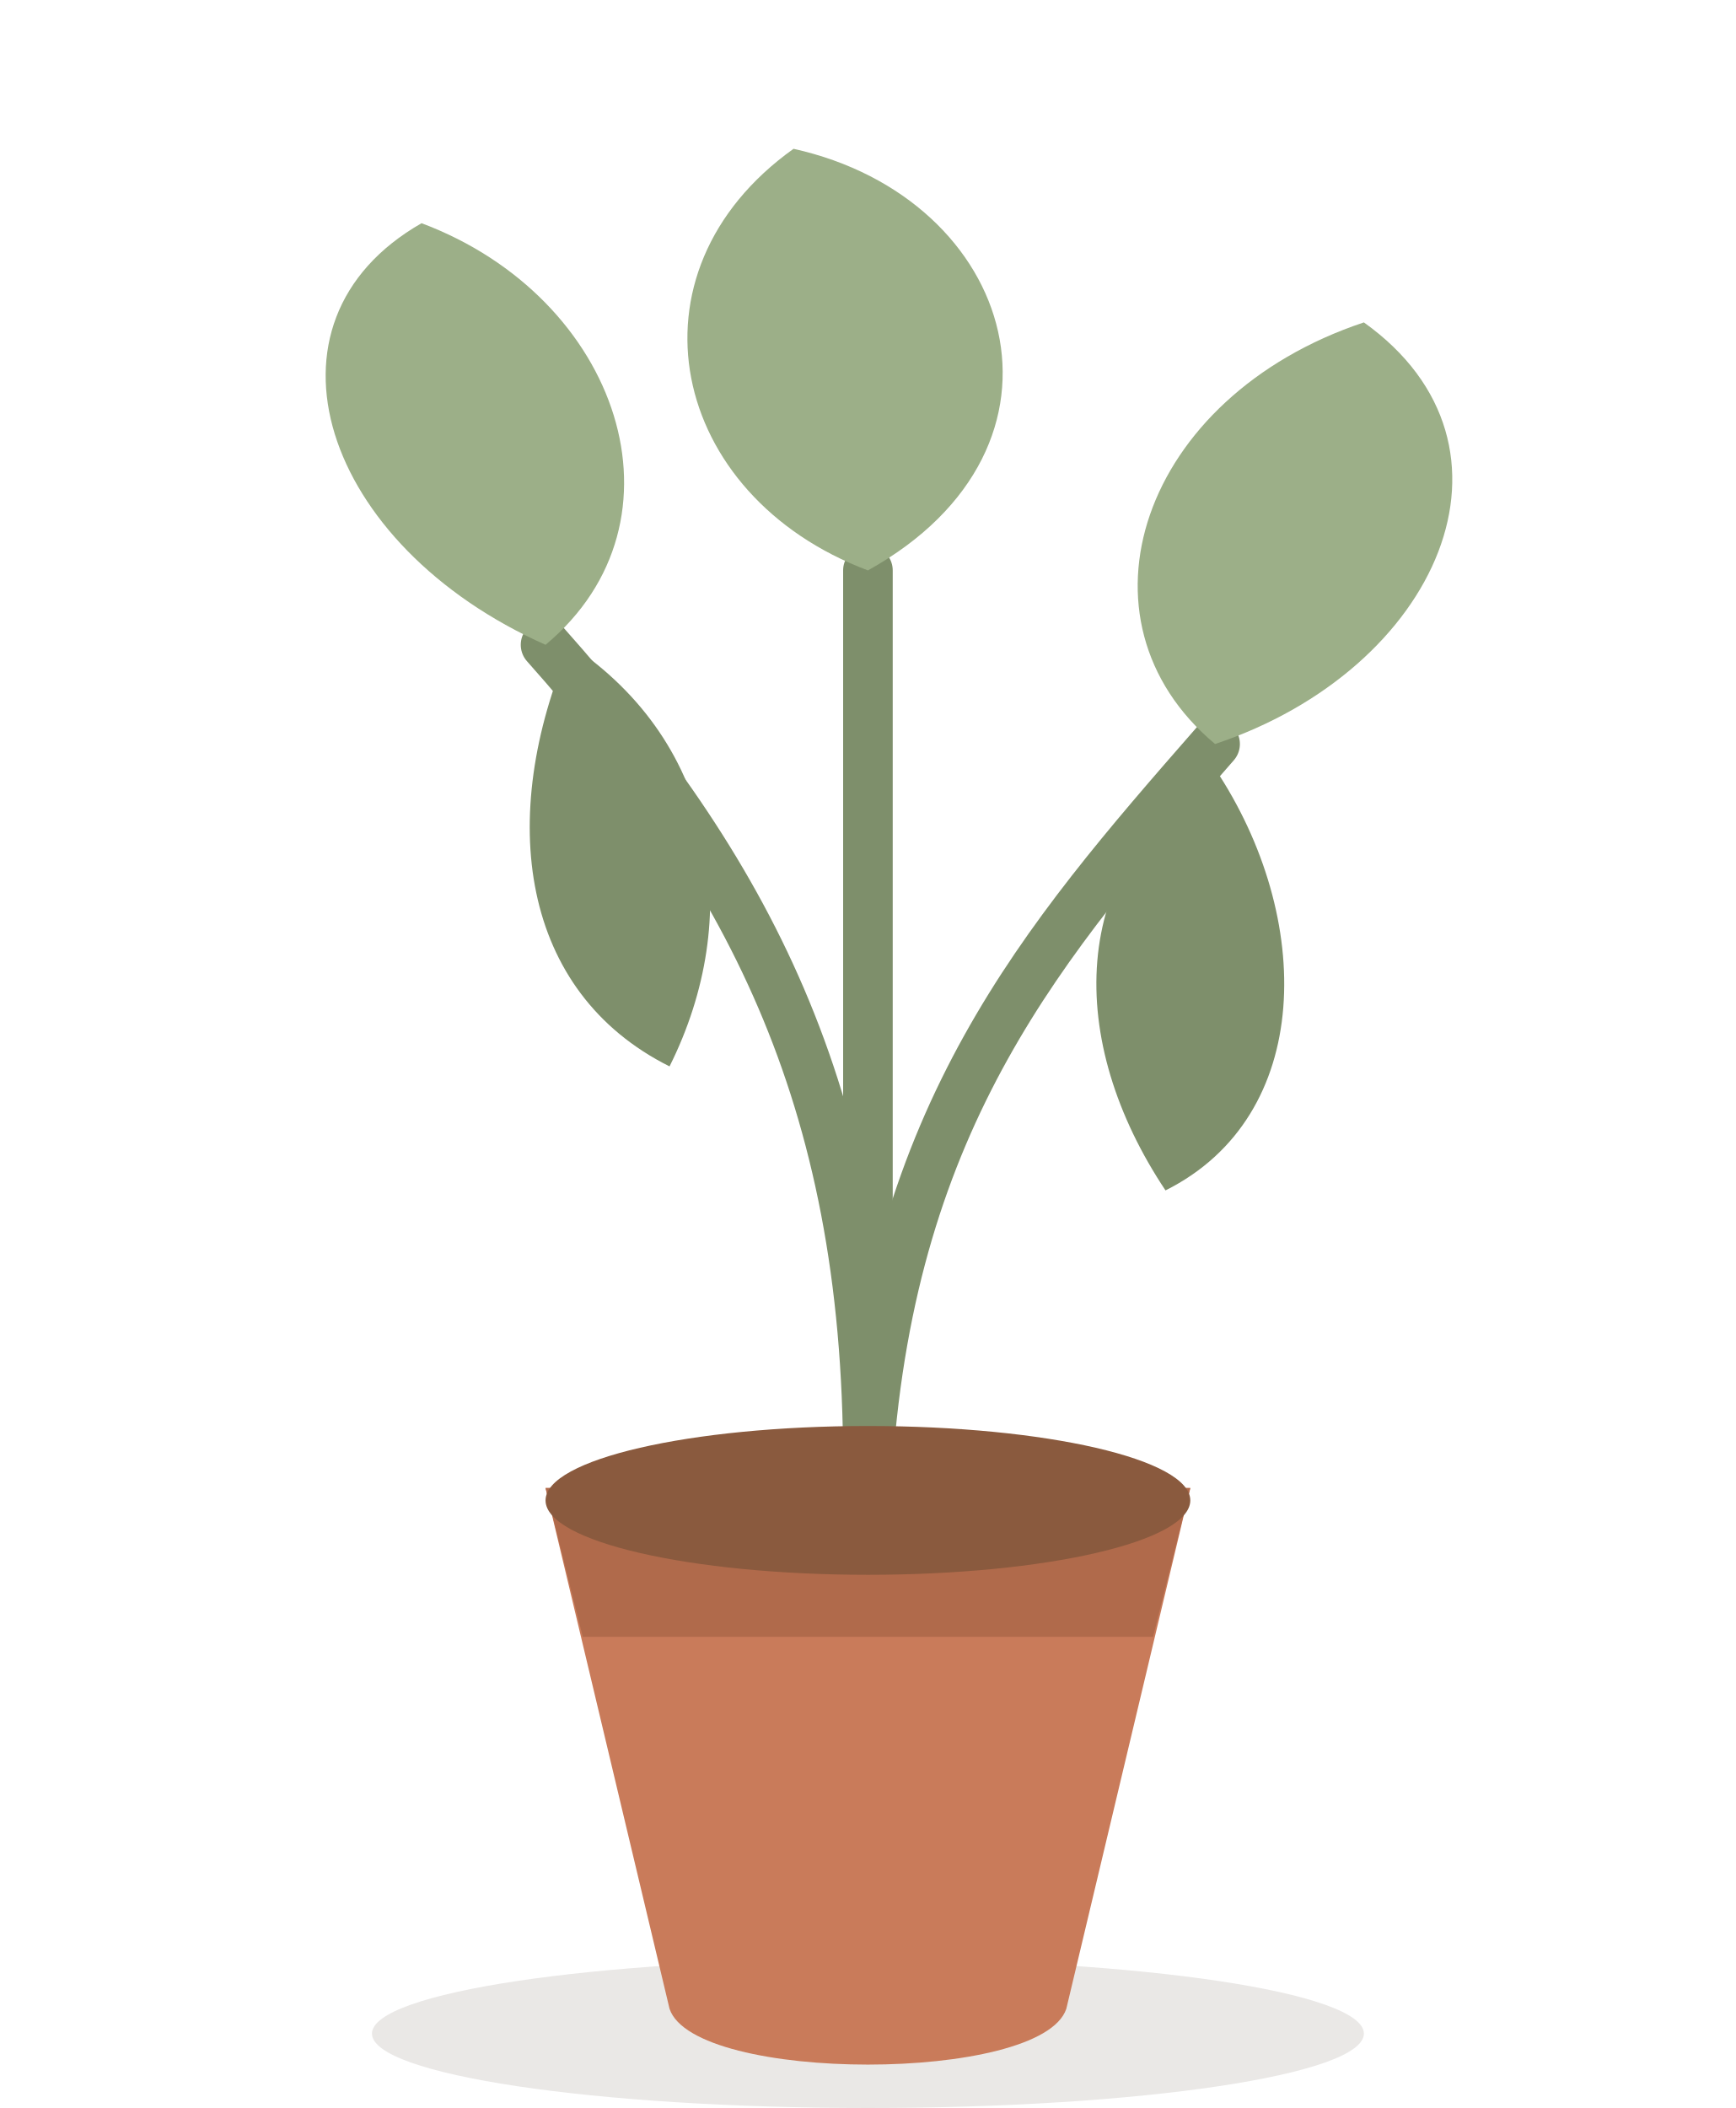
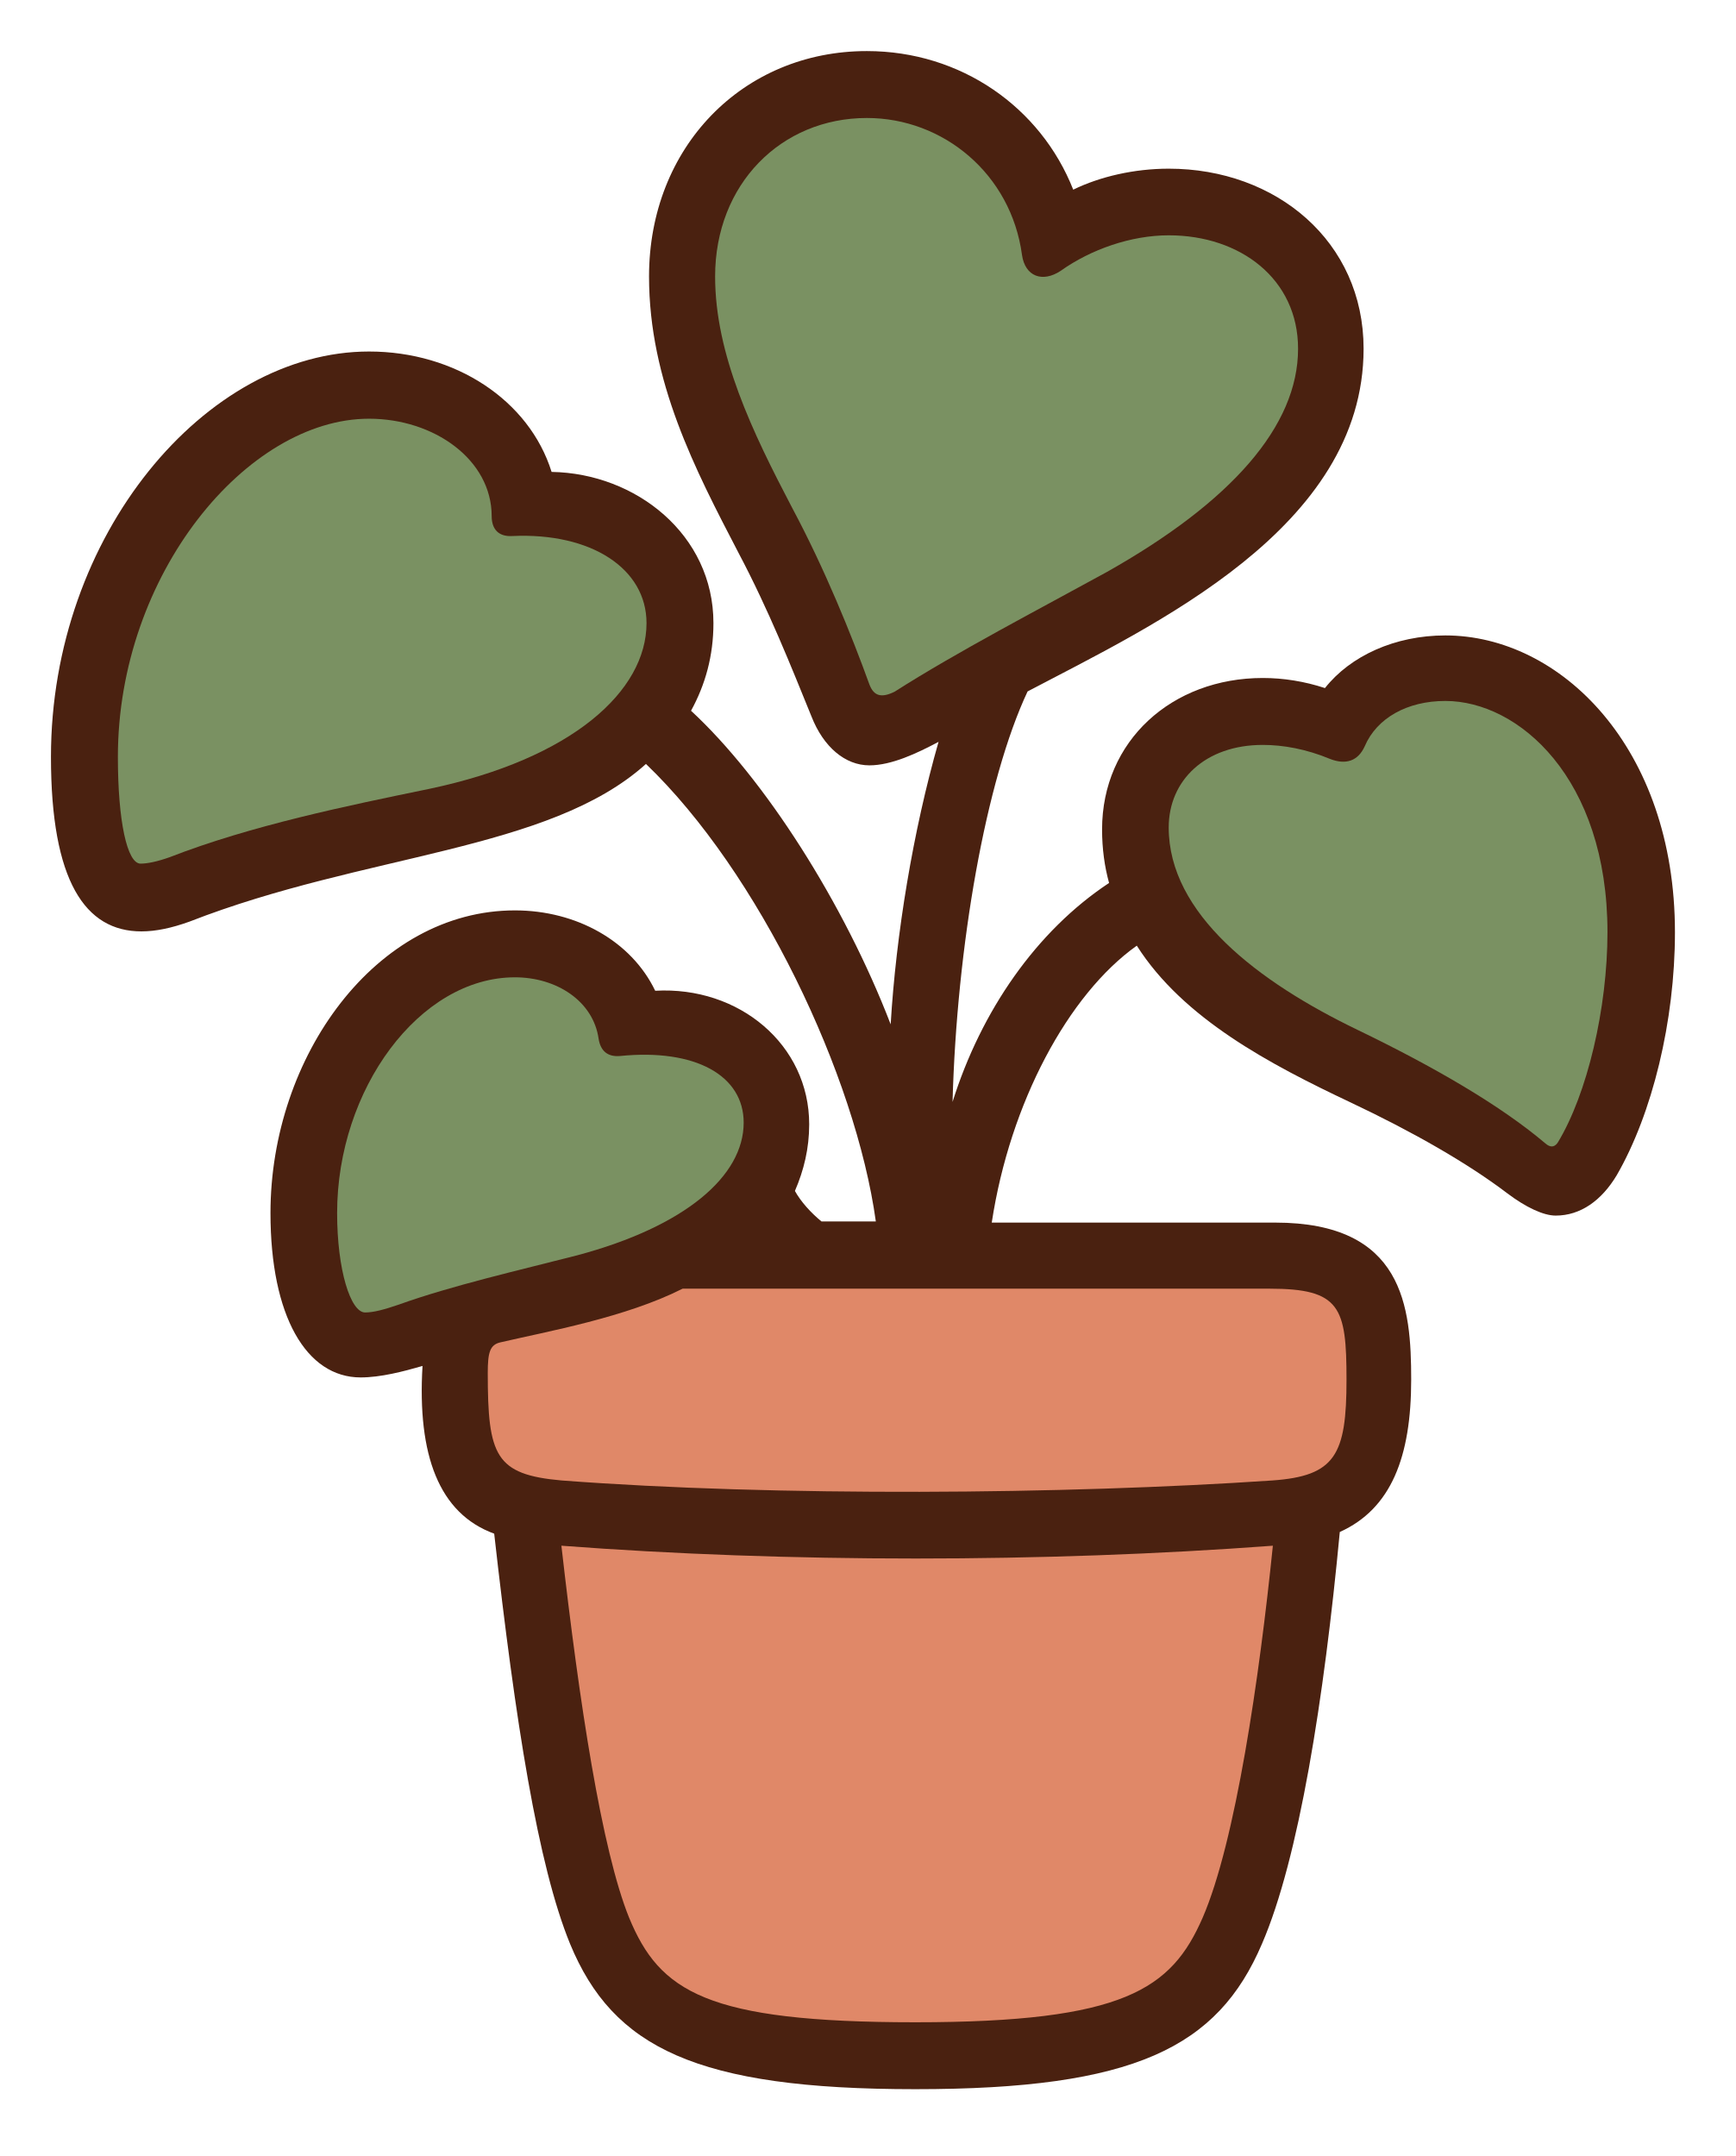
- <svg xmlns="http://www.w3.org/2000/svg" width="140" height="170" viewBox="0 0 140 170" fill="none" aria-hidden="true">
-   <ellipse cx="70" cy="164" rx="40" ry="6" fill="#4a3b2e" opacity="0.12" />
-   <g stroke="#7e8f6b" stroke-width="4" stroke-linecap="round">
-     <path d="M70 118 C 70 88, 60 70, 44 52" />
-     <path d="M70 118 C 72 90, 84 76, 98 60" />
-     <path d="M70 118 C 70 96, 70 80, 70 46" />
-   </g>
-   <g fill="#9caf88">
-     <path d="M44 52 C 26 44, 20 26, 34 18 C 50 24, 56 42, 44 52 Z" />
-     <path d="M98 60 C 116 54, 124 36, 110 26 C 92 32, 86 50, 98 60 Z" />
-     <path d="M70 46 C 54 40, 50 22, 64 12 C 82 16, 88 36, 70 46 Z" />
-   </g>
-   <g fill="#7e8f6b">
-     <path d="M46 52 C 40 66, 42 80, 54 86 C 60 74, 58 60, 46 52 Z" />
-     <path d="M98 62 C 106 74, 106 90, 94 96 C 86 84, 86 70, 98 62 Z" />
-   </g>
-   <path d="M44 120 L96 120 L86 162 C 84 168, 56 168, 54 162 Z" fill="#c97b5a" />
-   <path d="M44 120 L96 120 L93 132 L47 132 Z" fill="#b06a4b" />
-   <ellipse cx="70" cy="121" rx="26" ry="6" fill="#8a5a3e" />
+ <svg xmlns="http://www.w3.org/2000/svg" width="100%" height="100%" viewBox="0 0 62 77" version="1.1" xml:space="preserve" style="fill-rule:evenodd;clip-rule:evenodd;stroke-linejoin:round;stroke-miterlimit:2;">
+   <path d="M51.62,22.694c-1.8,0 -3.39,0.73 -4.3,1.88c-0.73,-0.24 -1.48,-0.36 -2.22,-0.36c-3.24,0 -5.74,2.24 -5.74,5.41c0,0.69 0.09,1.33 0.25,1.91c-2.6,1.72 -4.57,4.57 -5.59,7.82c0.15,-5.57 1.19,-11.49 2.68,-14.66c4.48,-2.36 12,-5.82 12,-12.24c0,-3.83 -3.12,-6.43 -6.96,-6.43c-1.22,0 -2.45,0.28 -3.41,0.75c-1.16,-2.94 -4.01,-4.95 -7.37,-4.95c-4.43,0 -7.78,3.43 -7.78,8.05c0,3.74 1.65,6.9 3.19,9.86c1.09,2.06 1.89,4.08 2.61,5.85c0.43,1.1 1.21,1.75 2.07,1.75c0.79,0 1.7,-0.43 2.47,-0.84c-0.91,3.18 -1.52,6.88 -1.71,10.09c-1.67,-4.34 -4.51,-8.78 -7.13,-11.2c0.51,-0.93 0.8,-1.96 0.8,-3.13c0,-3.16 -2.77,-5.35 -5.78,-5.4c-0.8,-2.56 -3.44,-4.3 -6.52,-4.3c-5.82,0 -11.36,6.54 -11.36,14.48c0,4.43 1.22,6.23 3.23,6.23c0.52,0 1.08,-0.12 1.72,-0.35c6.25,-2.44 12.83,-2.5 16.3,-5.63c4.03,3.86 7.49,11.13 8.21,16.34l-1.94,0c-0.38,-0.31 -0.74,-0.71 -0.95,-1.09c0.32,-0.74 0.51,-1.52 0.51,-2.38c0,-2.84 -2.5,-4.94 -5.5,-4.77c-0.85,-1.77 -2.81,-2.87 -5.01,-2.87c-4.96,0 -8.73,5.22 -8.73,10.81c0,3.68 1.28,5.87 3.22,5.87c0.71,0 1.52,-0.21 2.21,-0.41c-0.19,3.19 0.59,5.27 2.56,5.99c0.76,6.75 1.56,11.84 2.71,14.65c1.53,3.7 4.5,5.19 12.33,5.19c7.83,0 10.8,-1.49 12.38,-5.19c1.32,-3.05 2.22,-8.77 2.78,-14.71c1.84,-0.83 2.55,-2.69 2.55,-5.44c0,-2.61 -0.27,-5.61 -4.86,-5.61l-10.12,0c0.65,-4.27 2.73,-8.15 5.18,-9.89c1.66,2.61 4.76,4.24 7.66,5.61c2.2,1.04 4.16,2.16 5.58,3.24c0.65,0.49 1.28,0.79 1.72,0.79c0.89,0 1.64,-0.54 2.18,-1.44c1.27,-2.2 2.08,-5.5 2.08,-8.68c0,-6.61 -4.1,-10.6 -8.2,-10.6Z" style="fill:#4a2110;fill-rule:nonzero;" />
+   <path d="M20.05,55.204c0.64,5.63 1.44,10.87 2.42,13.29c1.09,2.63 2.75,3.73 10.22,3.73c7.47,0 9.15,-1.19 10.26,-3.73c1.18,-2.72 2.03,-8.59 2.51,-13.29c-8.16,0.61 -17.38,0.61 -25.41,0Z" style="fill:#e08868;fill-rule:nonzero;" />
+   <path d="M45.34,46.024l-20.96,0c-2.04,1.03 -4.8,1.52 -6.52,1.92c-0.36,0.09 -0.44,0.35 -0.44,1.09c0,2.96 0.27,3.63 2.64,3.84c7.64,0.58 17.99,0.5 25.38,0c2.25,-0.16 2.65,-0.91 2.65,-3.6c0,-2.59 -0.22,-3.25 -2.75,-3.25Z" style="fill:#e08868;fill-rule:nonzero;" />
+   <path d="M22.15,37.714c-0.45,0.04 -0.7,-0.18 -0.77,-0.61c-0.19,-1.35 -1.5,-2.2 -2.99,-2.2c-3.41,0 -6.35,4 -6.35,8.42c0,2.03 0.48,3.55 1,3.55c0.31,0 0.7,-0.11 1.2,-0.28c1.89,-0.68 4.31,-1.23 6.37,-1.76c3.86,-1.03 5.95,-2.83 5.95,-4.74c0,-1.68 -1.72,-2.65 -4.41,-2.38Z" style="fill:#7a9162;fill-rule:nonzero;" />
+   <path d="M51.62,25.034c-1.36,0 -2.45,0.61 -2.88,1.62c-0.24,0.53 -0.68,0.67 -1.24,0.45c-0.84,-0.35 -1.67,-0.5 -2.4,-0.5c-2.05,0 -3.36,1.26 -3.36,2.95c0,3.08 3.18,5.51 6.75,7.23c2.67,1.29 5.07,2.67 6.7,4.05c0.16,0.14 0.31,0.16 0.44,-0.02c1.06,-1.74 1.78,-4.81 1.78,-7.52c0,-5.51 -3.18,-8.26 -5.79,-8.26Z" style="fill:#7a9162;fill-rule:nonzero;" />
+   <path d="M18.3,19.144c-0.48,0.03 -0.74,-0.23 -0.74,-0.71c0,-2.02 -2.06,-3.48 -4.38,-3.48c-4.35,0 -8.97,5.55 -8.97,12.08c0,2.29 0.33,3.81 0.81,3.81c0.24,0 0.59,-0.07 1.04,-0.23c2.9,-1.13 6.35,-1.84 9.27,-2.44c5.12,-1.08 7.76,-3.5 7.76,-5.92c0,-1.95 -1.98,-3.24 -4.79,-3.11Z" style="fill:#7a9162;fill-rule:nonzero;" />
+   <path d="M41.74,8.404c-1.34,0 -2.78,0.5 -3.86,1.27c-0.65,0.43 -1.27,0.2 -1.38,-0.57c-0.39,-2.89 -2.81,-4.89 -5.54,-4.89c-3.06,0 -5.42,2.36 -5.42,5.66c0,2.79 1.33,5.55 2.75,8.26c1.17,2.19 2.12,4.54 2.76,6.31c0.16,0.42 0.43,0.49 0.9,0.26c2.24,-1.43 5.15,-2.94 7.57,-4.27c4.46,-2.51 6.84,-5.22 6.84,-7.98c0,-2.48 -2.05,-4.05 -4.62,-4.05Z" style="fill:#7a9162;fill-rule:nonzero;" />
</svg>
